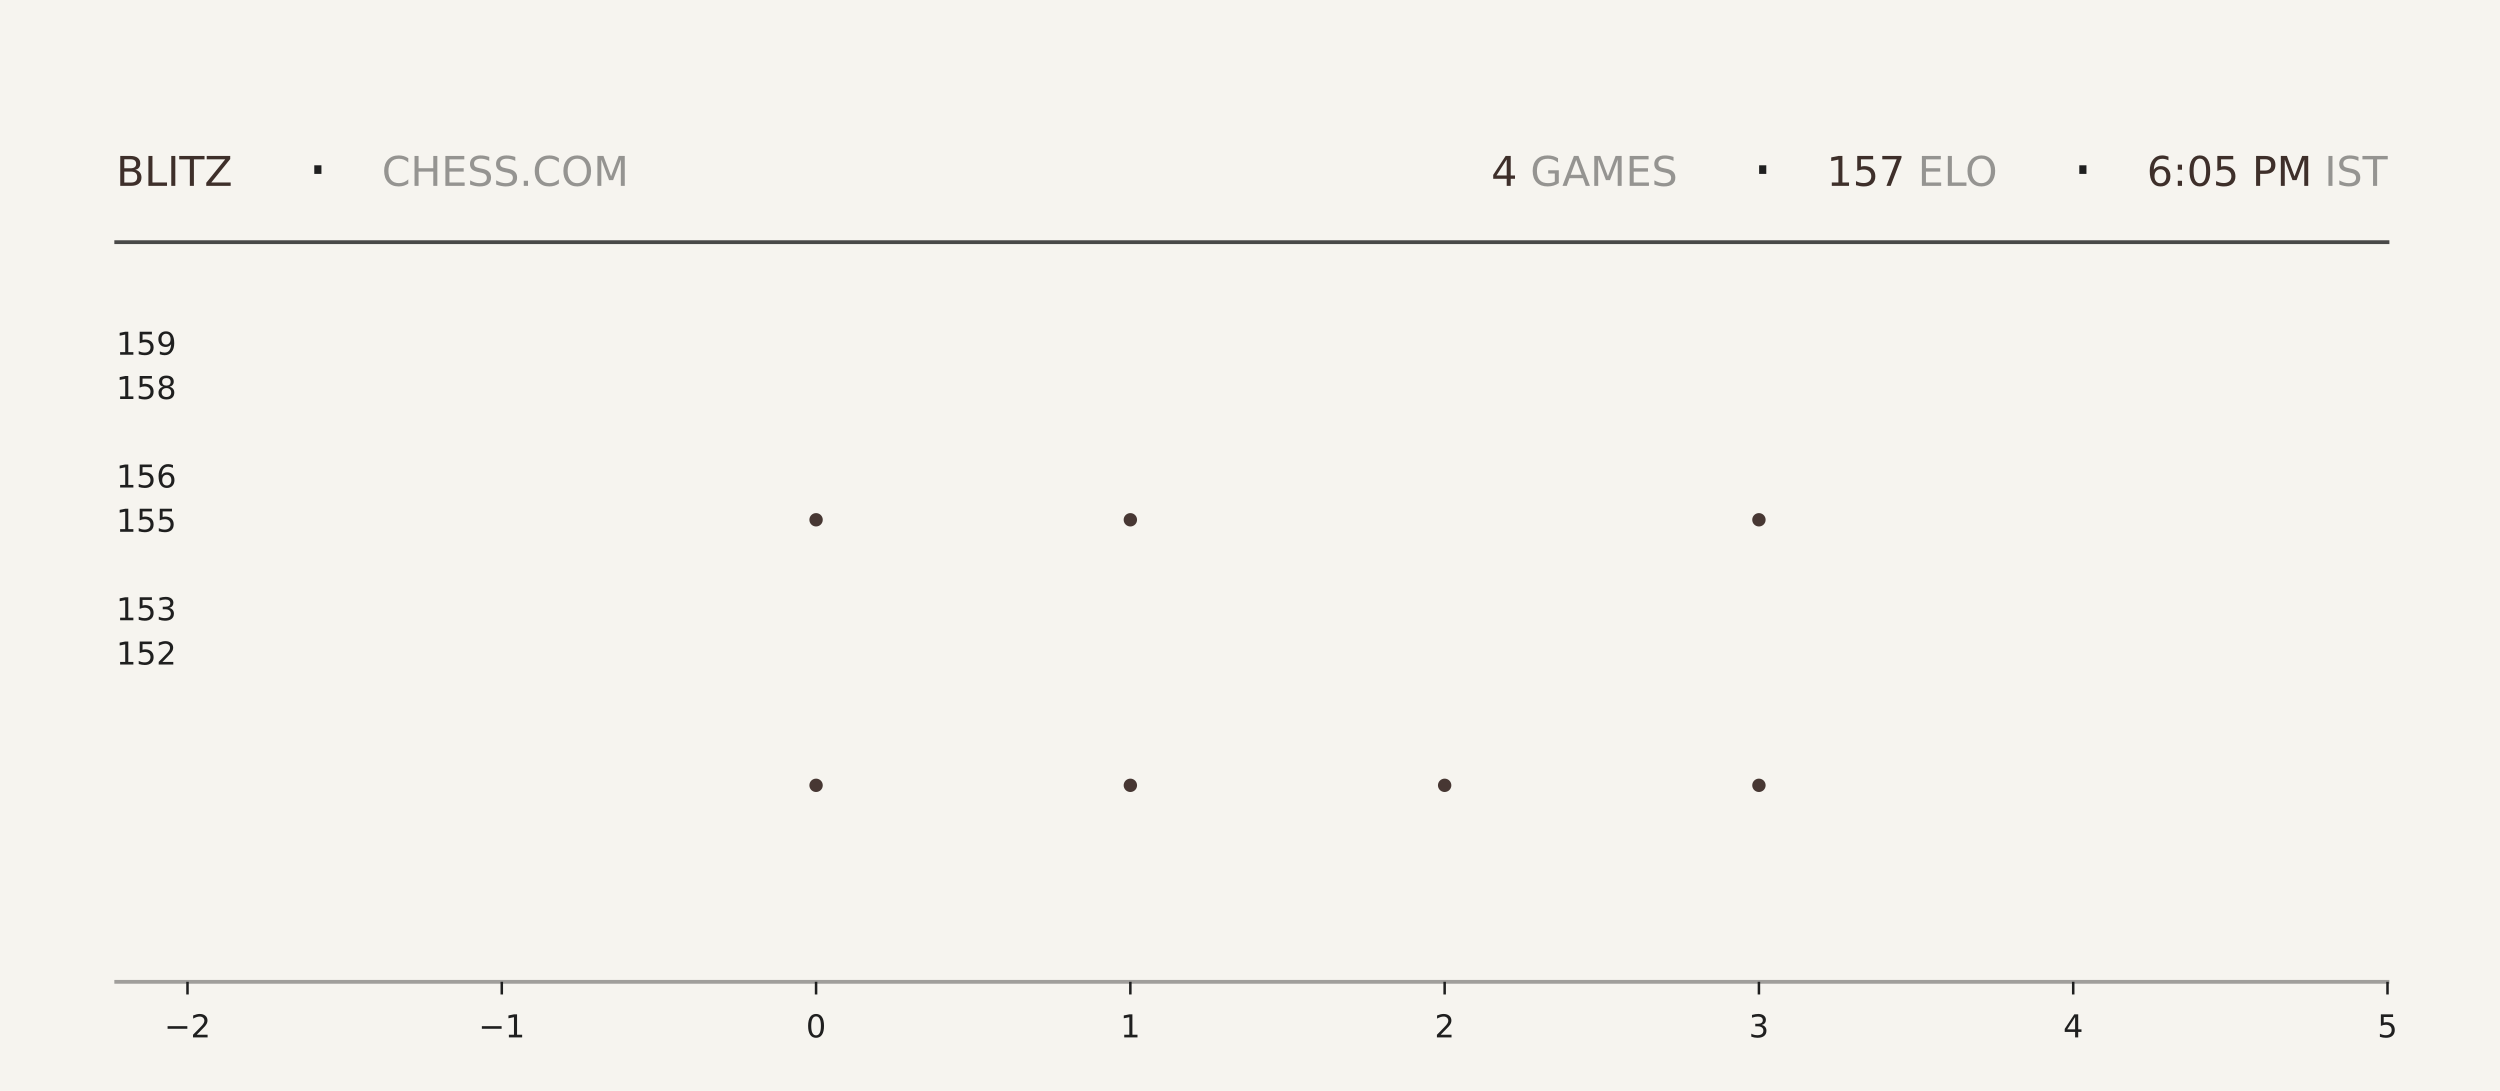
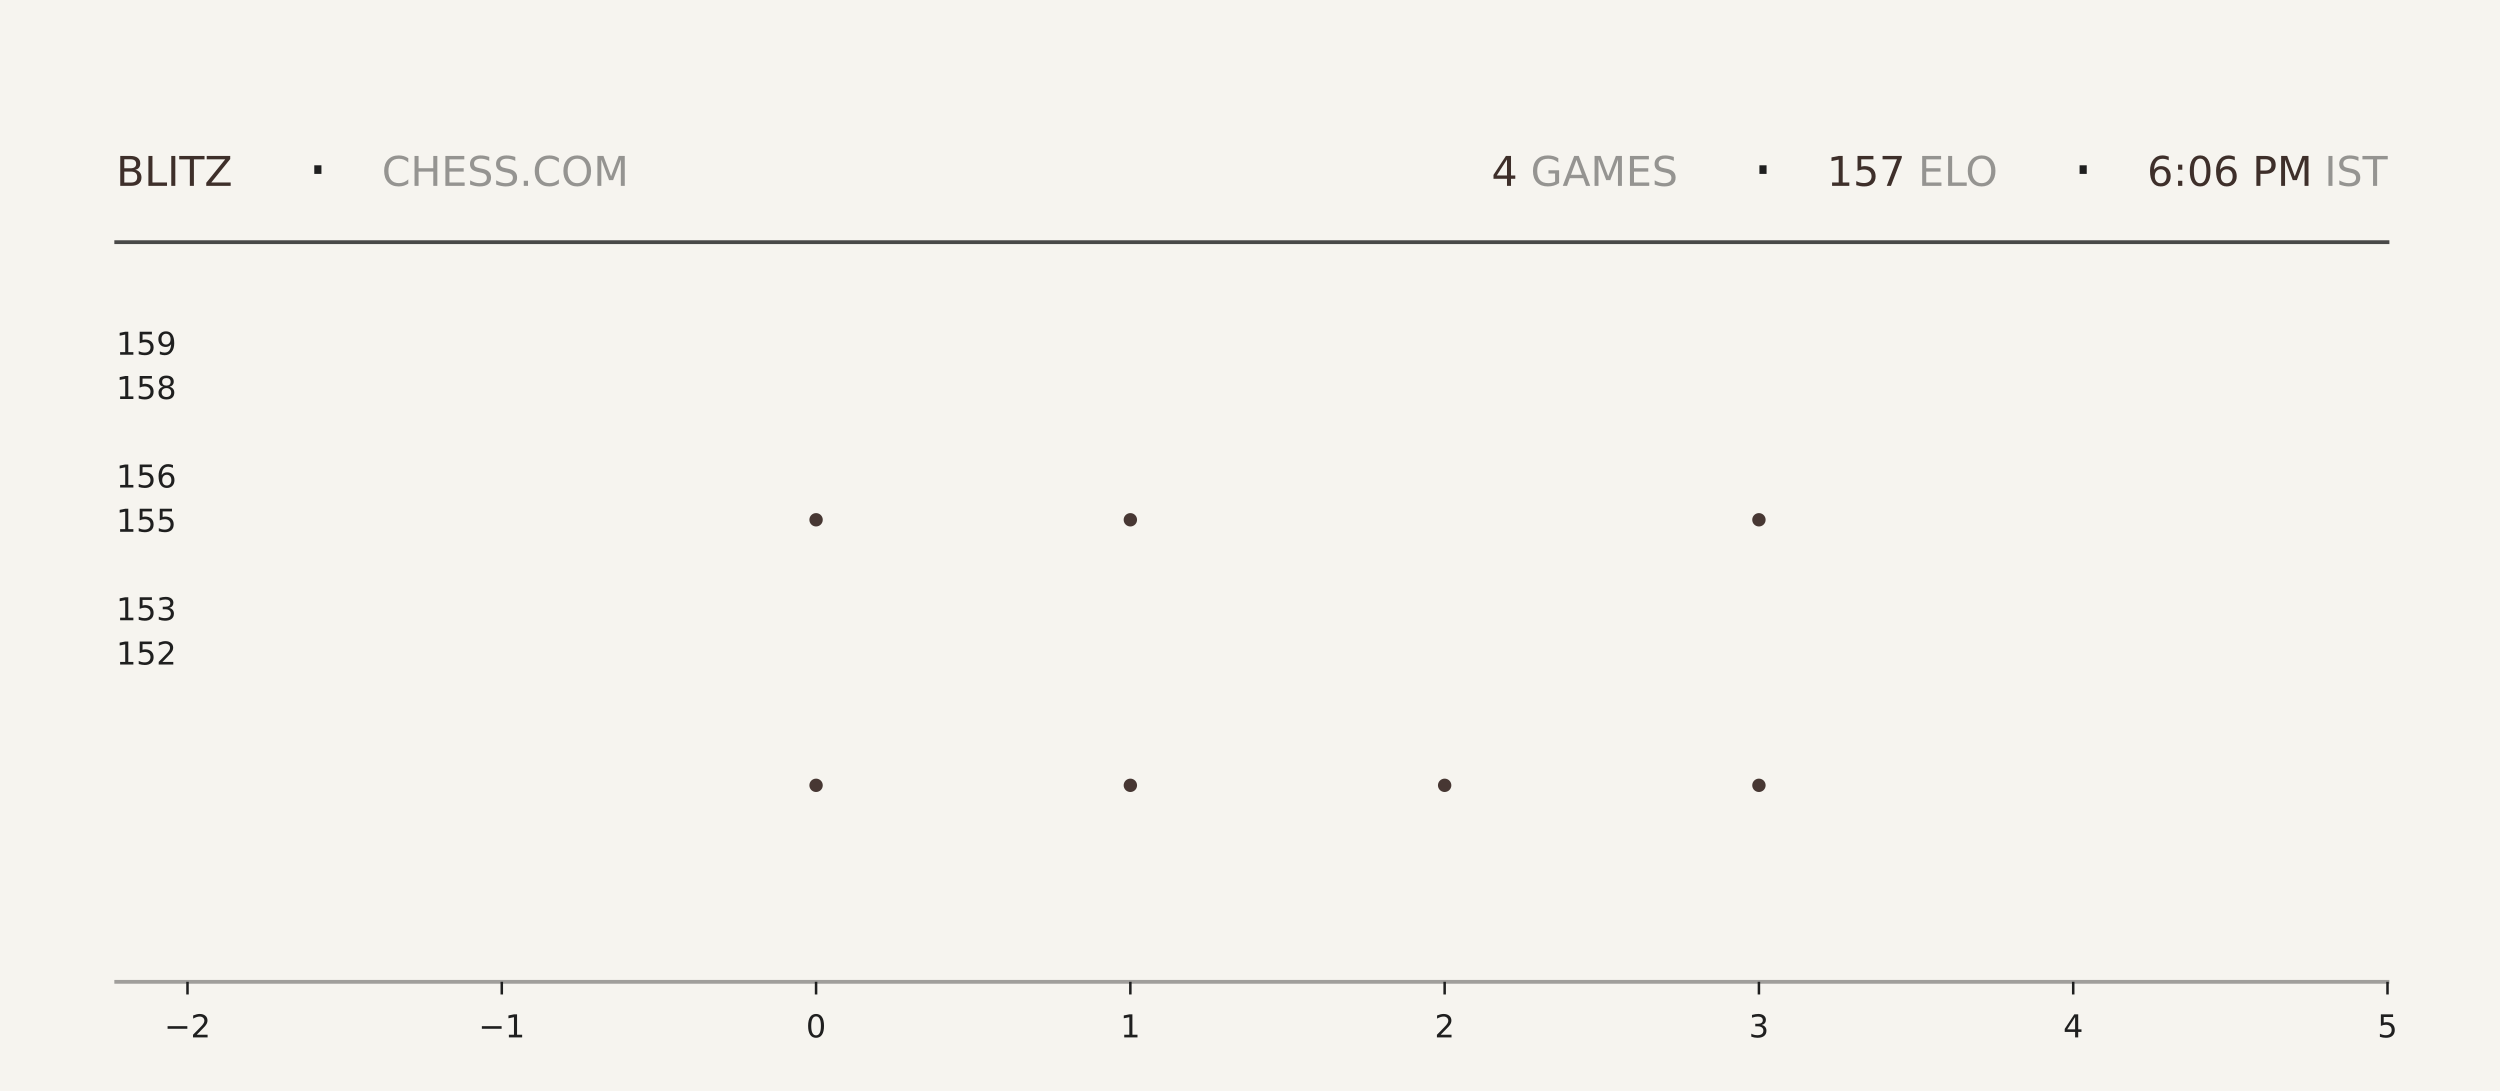
<svg xmlns="http://www.w3.org/2000/svg" xmlns:xlink="http://www.w3.org/1999/xlink" width="792pt" height="345.6pt" viewBox="0 0 792 345.6" version="1.1">
  <defs>
    <style type="text/css">*{stroke-linejoin: round; stroke-linecap: butt}</style>
  </defs>
  <g id="figure_1">
    <g id="patch_1">
      <path d="M 0 345.6  L 792 345.6  L 792 0  L 0 0  z " style="fill: #f6f4ef" />
    </g>
    <g id="axes_1">
      <g id="patch_2">
        <path d="M 59.4 311.04  L 756.36 311.04  L 756.36 103.68  L 59.4 103.68  z " style="fill: #f6f4ef" />
      </g>
      <g id="PathCollection_1">
        <defs>
-           <path id="mbca734b6c7" d="M 0 2.121  C 0.563 2.121 1.102 1.898 1.5 1.5  C 1.898 1.102 2.121 0.563 2.121 0  C 2.121 -0.563 1.898 -1.102 1.5 -1.5  C 1.102 -1.898 0.563 -2.121 0 -2.121  C -0.563 -2.121 -1.102 -1.898 -1.5 -1.5  C -1.898 -1.102 -2.121 -0.563 -2.121 0  C -2.121 0.563 -1.898 1.102 -1.5 1.5  C -1.102 1.898 -0.563 2.121 0 2.121  z " />
-         </defs>
-         <g clip-path="url(#p6331bd7e68)">
-           <use xlink:href="#mbca734b6c7" x="258.531" y="248.79" style="fill: #3e2f2a; fill-opacity: 0.95" />
-           <use xlink:href="#mbca734b6c7" x="258.531" y="164.668" style="fill: #3e2f2a; fill-opacity: 0.95" />
+           <path id="m303b387b17" d="M 0 2.121  C 0.563 2.121 1.102 1.898 1.5 1.5  C 1.898 1.102 2.121 0.563 2.121 0  C 2.121 -0.563 1.898 -1.102 1.5 -1.5  C 1.102 -1.898 0.563 -2.121 0 -2.121  C -0.563 -2.121 -1.102 -1.898 -1.5 -1.5  C -1.898 -1.102 -2.121 -0.563 -2.121 0  C -2.121 0.563 -1.898 1.102 -1.5 1.5  C -1.102 1.898 -0.563 2.121 0 2.121  z " />
+         </defs>
+         <g clip-path="url(#p2e0009e714)">
+           <use xlink:href="#m303b387b17" x="258.531" y="248.79" style="fill: #3e2f2a; fill-opacity: 0.95" />
+           <use xlink:href="#m303b387b17" x="258.531" y="164.668" style="fill: #3e2f2a; fill-opacity: 0.95" />
        </g>
      </g>
      <g id="PathCollection_2">
-         <g clip-path="url(#p6331bd7e68)">
-           <use xlink:href="#mbca734b6c7" x="358.097" y="248.79" style="fill: #3e2f2a; fill-opacity: 0.95" />
-           <use xlink:href="#mbca734b6c7" x="358.097" y="164.668" style="fill: #3e2f2a; fill-opacity: 0.95" />
-           <use xlink:href="#mbca734b6c7" x="358.097" y="80.547" style="fill: #3e2f2a; fill-opacity: 0.95" />
+         <g clip-path="url(#p2e0009e714)">
+           <use xlink:href="#m303b387b17" x="358.097" y="248.79" style="fill: #3e2f2a; fill-opacity: 0.95" />
+           <use xlink:href="#m303b387b17" x="358.097" y="164.668" style="fill: #3e2f2a; fill-opacity: 0.95" />
+           <use xlink:href="#m303b387b17" x="358.097" y="80.547" style="fill: #3e2f2a; fill-opacity: 0.95" />
        </g>
      </g>
      <g id="PathCollection_3">
-         <g clip-path="url(#p6331bd7e68)">
-           <use xlink:href="#mbca734b6c7" x="457.663" y="248.79" style="fill: #3e2f2a; fill-opacity: 0.95" />
+         <g clip-path="url(#p2e0009e714)">
+           <use xlink:href="#m303b387b17" x="457.663" y="248.79" style="fill: #3e2f2a; fill-opacity: 0.95" />
        </g>
      </g>
      <g id="PathCollection_4">
-         <g clip-path="url(#p6331bd7e68)">
-           <use xlink:href="#mbca734b6c7" x="557.229" y="248.79" style="fill: #3e2f2a; fill-opacity: 0.95" />
-           <use xlink:href="#mbca734b6c7" x="557.229" y="164.668" style="fill: #3e2f2a; fill-opacity: 0.95" />
-           <use xlink:href="#mbca734b6c7" x="557.229" y="80.547" style="fill: #3e2f2a; fill-opacity: 0.95" />
+         <g clip-path="url(#p2e0009e714)">
+           <use xlink:href="#m303b387b17" x="557.229" y="248.79" style="fill: #3e2f2a; fill-opacity: 0.95" />
+           <use xlink:href="#m303b387b17" x="557.229" y="164.668" style="fill: #3e2f2a; fill-opacity: 0.95" />
+           <use xlink:href="#m303b387b17" x="557.229" y="80.547" style="fill: #3e2f2a; fill-opacity: 0.95" />
        </g>
      </g>
      <g id="matplotlib.axis_1">
        <g id="xtick_1">
          <g id="line2d_1">
            <defs>
-               <path id="mec3d3dfe14" d="M 0 0  L 0 4  " style="stroke: #1f1f1f; stroke-width: 0.8" />
+               <path id="m3a6c11f7d4" d="M 0 0  L 0 4  " style="stroke: #1f1f1f; stroke-width: 0.8" />
            </defs>
            <g>
-               <use xlink:href="#mec3d3dfe14" x="59.4" y="311.04" style="fill: #1f1f1f; stroke: #1f1f1f; stroke-width: 0.8" />
+               <use xlink:href="#m3a6c11f7d4" x="59.4" y="311.04" style="fill: #1f1f1f; stroke: #1f1f1f; stroke-width: 0.8" />
            </g>
          </g>
          <g id="text_1">
            <g style="fill: #1f1f1f" transform="translate(52.02891 328.6384) scale(0.1 -0.1)">
              <defs>
                <path id="DejaVuSans-2212" d="M 678 2272  L 4684 2272  L 4684 1741  L 678 1741  L 678 2272  z " transform="scale(0.015625)" />
                <path id="DejaVuSans-32" d="M 1228 531  L 3431 531  L 3431 0  L 469 0  L 469 531  Q 828 903 1448 1529  Q 2069 2156 2228 2338  Q 2531 2678 2651 2914  Q 2772 3150 2772 3378  Q 2772 3750 2511 3984  Q 2250 4219 1831 4219  Q 1534 4219 1204 4116  Q 875 4013 500 3803  L 500 4441  Q 881 4594 1212 4672  Q 1544 4750 1819 4750  Q 2544 4750 2975 4387  Q 3406 4025 3406 3419  Q 3406 3131 3298 2873  Q 3191 2616 2906 2266  Q 2828 2175 2409 1742  Q 1991 1309 1228 531  z " transform="scale(0.015625)" />
              </defs>
              <use xlink:href="#DejaVuSans-2212" />
              <use xlink:href="#DejaVuSans-32" transform="translate(83.78906 0)" />
            </g>
          </g>
        </g>
        <g id="xtick_2">
          <g id="line2d_2">
            <g>
-               <use xlink:href="#mec3d3dfe14" x="158.966" y="311.04" style="fill: #1f1f1f; stroke: #1f1f1f; stroke-width: 0.8" />
+               <use xlink:href="#m3a6c11f7d4" x="158.966" y="311.04" style="fill: #1f1f1f; stroke: #1f1f1f; stroke-width: 0.8" />
            </g>
          </g>
          <g id="text_2">
            <g style="fill: #1f1f1f" transform="translate(151.5946 328.6384) scale(0.1 -0.1)">
              <defs>
                <path id="DejaVuSans-31" d="M 794 531  L 1825 531  L 1825 4091  L 703 3866  L 703 4441  L 1819 4666  L 2450 4666  L 2450 531  L 3481 531  L 3481 0  L 794 0  L 794 531  z " transform="scale(0.015625)" />
              </defs>
              <use xlink:href="#DejaVuSans-2212" />
              <use xlink:href="#DejaVuSans-31" transform="translate(83.78906 0)" />
            </g>
          </g>
        </g>
        <g id="xtick_3">
          <g id="line2d_3">
            <g>
-               <use xlink:href="#mec3d3dfe14" x="258.531" y="311.04" style="fill: #1f1f1f; stroke: #1f1f1f; stroke-width: 0.8" />
+               <use xlink:href="#m3a6c11f7d4" x="258.531" y="311.04" style="fill: #1f1f1f; stroke: #1f1f1f; stroke-width: 0.8" />
            </g>
          </g>
          <g id="text_3">
            <g style="fill: #1f1f1f" transform="translate(255.3502 328.6384) scale(0.1 -0.1)">
              <defs>
                <path id="DejaVuSans-30" d="M 2034 4250  Q 1547 4250 1301 3770  Q 1056 3291 1056 2328  Q 1056 1369 1301 889  Q 1547 409 2034 409  Q 2525 409 2770 889  Q 3016 1369 3016 2328  Q 3016 3291 2770 3770  Q 2525 4250 2034 4250  z M 2034 4750  Q 2819 4750 3233 4129  Q 3647 3509 3647 2328  Q 3647 1150 3233 529  Q 2819 -91 2034 -91  Q 1250 -91 836 529  Q 422 1150 422 2328  Q 422 3509 836 4129  Q 1250 4750 2034 4750  z " transform="scale(0.015625)" />
              </defs>
              <use xlink:href="#DejaVuSans-30" />
            </g>
          </g>
        </g>
        <g id="xtick_4">
          <g id="line2d_4">
            <g>
-               <use xlink:href="#mec3d3dfe14" x="358.097" y="311.04" style="fill: #1f1f1f; stroke: #1f1f1f; stroke-width: 0.8" />
+               <use xlink:href="#m3a6c11f7d4" x="358.097" y="311.04" style="fill: #1f1f1f; stroke: #1f1f1f; stroke-width: 0.8" />
            </g>
          </g>
          <g id="text_4">
            <g style="fill: #1f1f1f" transform="translate(354.9159 328.6384) scale(0.1 -0.1)">
              <use xlink:href="#DejaVuSans-31" />
            </g>
          </g>
        </g>
        <g id="xtick_5">
          <g id="line2d_5">
            <g>
-               <use xlink:href="#mec3d3dfe14" x="457.663" y="311.04" style="fill: #1f1f1f; stroke: #1f1f1f; stroke-width: 0.8" />
+               <use xlink:href="#m3a6c11f7d4" x="457.663" y="311.04" style="fill: #1f1f1f; stroke: #1f1f1f; stroke-width: 0.8" />
            </g>
          </g>
          <g id="text_5">
            <g style="fill: #1f1f1f" transform="translate(454.4816 328.6384) scale(0.1 -0.1)">
              <use xlink:href="#DejaVuSans-32" />
            </g>
          </g>
        </g>
        <g id="xtick_6">
          <g id="line2d_6">
            <g>
-               <use xlink:href="#mec3d3dfe14" x="557.229" y="311.04" style="fill: #1f1f1f; stroke: #1f1f1f; stroke-width: 0.8" />
+               <use xlink:href="#m3a6c11f7d4" x="557.229" y="311.04" style="fill: #1f1f1f; stroke: #1f1f1f; stroke-width: 0.8" />
            </g>
          </g>
          <g id="text_6">
            <g style="fill: #1f1f1f" transform="translate(554.0473 328.6384) scale(0.1 -0.1)">
              <defs>
                <path id="DejaVuSans-33" d="M 2597 2516  Q 3050 2419 3304 2112  Q 3559 1806 3559 1356  Q 3559 666 3084 287  Q 2609 -91 1734 -91  Q 1441 -91 1130 -33  Q 819 25 488 141  L 488 750  Q 750 597 1062 519  Q 1375 441 1716 441  Q 2309 441 2620 675  Q 2931 909 2931 1356  Q 2931 1769 2642 2001  Q 2353 2234 1838 2234  L 1294 2234  L 1294 2753  L 1863 2753  Q 2328 2753 2575 2939  Q 2822 3125 2822 3475  Q 2822 3834 2567 4026  Q 2313 4219 1838 4219  Q 1578 4219 1281 4162  Q 984 4106 628 3988  L 628 4550  Q 988 4650 1302 4700  Q 1616 4750 1894 4750  Q 2613 4750 3031 4423  Q 3450 4097 3450 3541  Q 3450 3153 3228 2886  Q 3006 2619 2597 2516  z " transform="scale(0.015625)" />
              </defs>
              <use xlink:href="#DejaVuSans-33" />
            </g>
          </g>
        </g>
        <g id="xtick_7">
          <g id="line2d_7">
            <g>
-               <use xlink:href="#mec3d3dfe14" x="656.794" y="311.04" style="fill: #1f1f1f; stroke: #1f1f1f; stroke-width: 0.8" />
+               <use xlink:href="#m3a6c11f7d4" x="656.794" y="311.04" style="fill: #1f1f1f; stroke: #1f1f1f; stroke-width: 0.8" />
            </g>
          </g>
          <g id="text_7">
            <g style="fill: #1f1f1f" transform="translate(653.613 328.6384) scale(0.1 -0.1)">
              <defs>
                <path id="DejaVuSans-34" d="M 2419 4116  L 825 1625  L 2419 1625  L 2419 4116  z M 2253 4666  L 3047 4666  L 3047 1625  L 3713 1625  L 3713 1100  L 3047 1100  L 3047 0  L 2419 0  L 2419 1100  L 313 1100  L 313 1709  L 2253 4666  z " transform="scale(0.015625)" />
              </defs>
              <use xlink:href="#DejaVuSans-34" />
            </g>
          </g>
        </g>
        <g id="xtick_8">
          <g id="line2d_8">
            <g>
-               <use xlink:href="#mec3d3dfe14" x="756.36" y="311.04" style="fill: #1f1f1f; stroke: #1f1f1f; stroke-width: 0.8" />
+               <use xlink:href="#m3a6c11f7d4" x="756.36" y="311.04" style="fill: #1f1f1f; stroke: #1f1f1f; stroke-width: 0.8" />
            </g>
          </g>
          <g id="text_8">
            <g style="fill: #1f1f1f" transform="translate(753.1788 328.6384) scale(0.1 -0.1)">
              <defs>
                <path id="DejaVuSans-35" d="M 691 4666  L 3169 4666  L 3169 4134  L 1269 4134  L 1269 2991  Q 1406 3038 1543 3061  Q 1681 3084 1819 3084  Q 2600 3084 3056 2656  Q 3513 2228 3513 1497  Q 3513 744 3044 326  Q 2575 -91 1722 -91  Q 1428 -91 1123 -41  Q 819 9 494 109  L 494 744  Q 775 591 1075 516  Q 1375 441 1709 441  Q 2250 441 2565 725  Q 2881 1009 2881 1497  Q 2881 1984 2565 2268  Q 2250 2553 1709 2553  Q 1456 2553 1204 2497  Q 953 2441 691 2322  L 691 4666  z " transform="scale(0.015625)" />
              </defs>
              <use xlink:href="#DejaVuSans-35" />
            </g>
          </g>
        </g>
      </g>
      <g id="matplotlib.axis_2">
        <g id="ytick_1">
          <g id="line2d_9" />
          <g id="text_9">
            <g style="fill: #1f1f1f" transform="translate(36.8125 210.5283) scale(0.1 -0.1)">
              <use xlink:href="#DejaVuSans-31" />
              <use xlink:href="#DejaVuSans-35" transform="translate(63.62305 0)" />
              <use xlink:href="#DejaVuSans-32" transform="translate(127.2461 0)" />
            </g>
          </g>
        </g>
        <g id="ytick_2">
          <g id="line2d_10" />
          <g id="text_10">
            <g style="fill: #1f1f1f" transform="translate(36.8125 196.508) scale(0.1 -0.1)">
              <use xlink:href="#DejaVuSans-31" />
              <use xlink:href="#DejaVuSans-35" transform="translate(63.62305 0)" />
              <use xlink:href="#DejaVuSans-33" transform="translate(127.2461 0)" />
            </g>
          </g>
        </g>
        <g id="ytick_3">
          <g id="line2d_11" />
          <g id="text_11">
            <g style="fill: #1f1f1f" transform="translate(36.8125 168.4675) scale(0.1 -0.1)">
              <use xlink:href="#DejaVuSans-31" />
              <use xlink:href="#DejaVuSans-35" transform="translate(63.62305 0)" />
              <use xlink:href="#DejaVuSans-35" transform="translate(127.2461 0)" />
            </g>
          </g>
        </g>
        <g id="ytick_4">
          <g id="line2d_12" />
          <g id="text_12">
            <g style="fill: #1f1f1f" transform="translate(36.8125 154.4472) scale(0.1 -0.1)">
              <defs>
                <path id="DejaVuSans-36" d="M 2113 2584  Q 1688 2584 1439 2293  Q 1191 2003 1191 1497  Q 1191 994 1439 701  Q 1688 409 2113 409  Q 2538 409 2786 701  Q 3034 994 3034 1497  Q 3034 2003 2786 2293  Q 2538 2584 2113 2584  z M 3366 4563  L 3366 3988  Q 3128 4100 2886 4159  Q 2644 4219 2406 4219  Q 1781 4219 1451 3797  Q 1122 3375 1075 2522  Q 1259 2794 1537 2939  Q 1816 3084 2150 3084  Q 2853 3084 3261 2657  Q 3669 2231 3669 1497  Q 3669 778 3244 343  Q 2819 -91 2113 -91  Q 1303 -91 875 529  Q 447 1150 447 2328  Q 447 3434 972 4092  Q 1497 4750 2381 4750  Q 2619 4750 2861 4703  Q 3103 4656 3366 4563  z " transform="scale(0.015625)" />
              </defs>
              <use xlink:href="#DejaVuSans-31" />
              <use xlink:href="#DejaVuSans-35" transform="translate(63.62305 0)" />
              <use xlink:href="#DejaVuSans-36" transform="translate(127.2461 0)" />
            </g>
          </g>
        </g>
        <g id="ytick_5">
          <g id="line2d_13" />
          <g id="text_13">
            <g style="fill: #1f1f1f" transform="translate(36.8125 126.4066) scale(0.1 -0.1)">
              <defs>
                <path id="DejaVuSans-38" d="M 2034 2216  Q 1584 2216 1326 1975  Q 1069 1734 1069 1313  Q 1069 891 1326 650  Q 1584 409 2034 409  Q 2484 409 2743 651  Q 3003 894 3003 1313  Q 3003 1734 2745 1975  Q 2488 2216 2034 2216  z M 1403 2484  Q 997 2584 770 2862  Q 544 3141 544 3541  Q 544 4100 942 4425  Q 1341 4750 2034 4750  Q 2731 4750 3128 4425  Q 3525 4100 3525 3541  Q 3525 3141 3298 2862  Q 3072 2584 2669 2484  Q 3125 2378 3379 2068  Q 3634 1759 3634 1313  Q 3634 634 3220 271  Q 2806 -91 2034 -91  Q 1263 -91 848 271  Q 434 634 434 1313  Q 434 1759 690 2068  Q 947 2378 1403 2484  z M 1172 3481  Q 1172 3119 1398 2916  Q 1625 2713 2034 2713  Q 2441 2713 2670 2916  Q 2900 3119 2900 3481  Q 2900 3844 2670 4047  Q 2441 4250 2034 4250  Q 1625 4250 1398 4047  Q 1172 3844 1172 3481  z " transform="scale(0.015625)" />
              </defs>
              <use xlink:href="#DejaVuSans-31" />
              <use xlink:href="#DejaVuSans-35" transform="translate(63.62305 0)" />
              <use xlink:href="#DejaVuSans-38" transform="translate(127.2461 0)" />
            </g>
          </g>
        </g>
        <g id="ytick_6">
          <g id="line2d_14" />
          <g id="text_14">
            <g style="fill: #1f1f1f" transform="translate(36.8125 112.3863) scale(0.1 -0.1)">
              <defs>
                <path id="DejaVuSans-39" d="M 703 97  L 703 672  Q 941 559 1184 500  Q 1428 441 1663 441  Q 2288 441 2617 861  Q 2947 1281 2994 2138  Q 2813 1869 2534 1725  Q 2256 1581 1919 1581  Q 1219 1581 811 2004  Q 403 2428 403 3163  Q 403 3881 828 4315  Q 1253 4750 1959 4750  Q 2769 4750 3195 4129  Q 3622 3509 3622 2328  Q 3622 1225 3098 567  Q 2575 -91 1691 -91  Q 1453 -91 1209 -44  Q 966 3 703 97  z M 1959 2075  Q 2384 2075 2632 2365  Q 2881 2656 2881 3163  Q 2881 3666 2632 3958  Q 2384 4250 1959 4250  Q 1534 4250 1286 3958  Q 1038 3666 1038 3163  Q 1038 2656 1286 2365  Q 1534 2075 1959 2075  z " transform="scale(0.015625)" />
              </defs>
              <use xlink:href="#DejaVuSans-31" />
              <use xlink:href="#DejaVuSans-35" transform="translate(63.62305 0)" />
              <use xlink:href="#DejaVuSans-39" transform="translate(127.2461 0)" />
            </g>
          </g>
        </g>
      </g>
    </g>
    <g id="line2d_15">
      <path d="M 36.82 76.723  L 756.36 76.723  " style="fill: none; stroke: #1f1f1f; stroke-opacity: 0.8; stroke-width: 1.2; stroke-linecap: square" />
    </g>
    <g id="line2d_16">
      <path d="M 36.82 311.04  L 756.36 311.04  " style="fill: none; stroke: #1f1f1f; stroke-opacity: 0.4; stroke-width: 1.2; stroke-linecap: square" />
    </g>
    <g id="text_15">
      <g style="fill: #3e2f2a" transform="translate(36.82 58.88319) scale(0.13 -0.13)">
        <defs>
          <path id="DejaVuSans-42" d="M 1259 2228  L 1259 519  L 2272 519  Q 2781 519 3026 730  Q 3272 941 3272 1375  Q 3272 1813 3026 2020  Q 2781 2228 2272 2228  L 1259 2228  z M 1259 4147  L 1259 2741  L 2194 2741  Q 2656 2741 2882 2914  Q 3109 3088 3109 3444  Q 3109 3797 2882 3972  Q 2656 4147 2194 4147  L 1259 4147  z M 628 4666  L 2241 4666  Q 2963 4666 3353 4366  Q 3744 4066 3744 3513  Q 3744 3084 3544 2831  Q 3344 2578 2956 2516  Q 3422 2416 3680 2098  Q 3938 1781 3938 1306  Q 3938 681 3513 340  Q 3088 0 2303 0  L 628 0  L 628 4666  z " transform="scale(0.015625)" />
          <path id="DejaVuSans-4c" d="M 628 4666  L 1259 4666  L 1259 531  L 3531 531  L 3531 0  L 628 0  L 628 4666  z " transform="scale(0.015625)" />
          <path id="DejaVuSans-49" d="M 628 4666  L 1259 4666  L 1259 0  L 628 0  L 628 4666  z " transform="scale(0.015625)" />
          <path id="DejaVuSans-54" d="M -19 4666  L 3928 4666  L 3928 4134  L 2272 4134  L 2272 0  L 1638 0  L 1638 4134  L -19 4134  L -19 4666  z " transform="scale(0.015625)" />
          <path id="DejaVuSans-5a" d="M 359 4666  L 4025 4666  L 4025 4184  L 1075 531  L 4097 531  L 4097 0  L 288 0  L 288 481  L 3238 4134  L 359 4134  L 359 4666  z " transform="scale(0.015625)" />
        </defs>
        <use xlink:href="#DejaVuSans-42" />
        <use xlink:href="#DejaVuSans-4c" transform="translate(68.60352 0)" />
        <use xlink:href="#DejaVuSans-49" transform="translate(124.3164 0)" />
        <use xlink:href="#DejaVuSans-54" transform="translate(153.8086 0)" />
        <use xlink:href="#DejaVuSans-5a" transform="translate(214.8926 0)" />
      </g>
    </g>
    <g id="text_16">
      <g style="fill: #1f1f1f" transform="translate(97.21 61.36662) scale(0.22 -0.22)">
        <defs>
          <path id="DejaVuSans-b7" d="M 684 2619  L 1344 2619  L 1344 1825  L 684 1825  L 684 2619  z " transform="scale(0.015625)" />
        </defs>
        <use xlink:href="#DejaVuSans-b7" />
      </g>
    </g>
    <g id="text_17">
      <g style="fill: #1f1f1f; opacity: 0.45" transform="translate(120.97 58.88319) scale(0.13 -0.13)">
        <defs>
          <path id="DejaVuSans-43" d="M 4122 4306  L 4122 3641  Q 3803 3938 3442 4084  Q 3081 4231 2675 4231  Q 1875 4231 1450 3742  Q 1025 3253 1025 2328  Q 1025 1406 1450 917  Q 1875 428 2675 428  Q 3081 428 3442 575  Q 3803 722 4122 1019  L 4122 359  Q 3791 134 3420 21  Q 3050 -91 2638 -91  Q 1578 -91 968 557  Q 359 1206 359 2328  Q 359 3453 968 4101  Q 1578 4750 2638 4750  Q 3056 4750 3426 4639  Q 3797 4528 4122 4306  z " transform="scale(0.015625)" />
          <path id="DejaVuSans-48" d="M 628 4666  L 1259 4666  L 1259 2753  L 3553 2753  L 3553 4666  L 4184 4666  L 4184 0  L 3553 0  L 3553 2222  L 1259 2222  L 1259 0  L 628 0  L 628 4666  z " transform="scale(0.015625)" />
          <path id="DejaVuSans-45" d="M 628 4666  L 3578 4666  L 3578 4134  L 1259 4134  L 1259 2753  L 3481 2753  L 3481 2222  L 1259 2222  L 1259 531  L 3634 531  L 3634 0  L 628 0  L 628 4666  z " transform="scale(0.015625)" />
          <path id="DejaVuSans-53" d="M 3425 4513  L 3425 3897  Q 3066 4069 2747 4153  Q 2428 4238 2131 4238  Q 1616 4238 1336 4038  Q 1056 3838 1056 3469  Q 1056 3159 1242 3001  Q 1428 2844 1947 2747  L 2328 2669  Q 3034 2534 3370 2195  Q 3706 1856 3706 1288  Q 3706 609 3251 259  Q 2797 -91 1919 -91  Q 1588 -91 1214 -16  Q 841 59 441 206  L 441 856  Q 825 641 1194 531  Q 1563 422 1919 422  Q 2459 422 2753 634  Q 3047 847 3047 1241  Q 3047 1584 2836 1778  Q 2625 1972 2144 2069  L 1759 2144  Q 1053 2284 737 2584  Q 422 2884 422 3419  Q 422 4038 858 4394  Q 1294 4750 2059 4750  Q 2388 4750 2728 4690  Q 3069 4631 3425 4513  z " transform="scale(0.015625)" />
          <path id="DejaVuSans-2e" d="M 684 794  L 1344 794  L 1344 0  L 684 0  L 684 794  z " transform="scale(0.015625)" />
          <path id="DejaVuSans-4f" d="M 2522 4238  Q 1834 4238 1429 3725  Q 1025 3213 1025 2328  Q 1025 1447 1429 934  Q 1834 422 2522 422  Q 3209 422 3611 934  Q 4013 1447 4013 2328  Q 4013 3213 3611 3725  Q 3209 4238 2522 4238  z M 2522 4750  Q 3503 4750 4090 4092  Q 4678 3434 4678 2328  Q 4678 1225 4090 567  Q 3503 -91 2522 -91  Q 1538 -91 948 565  Q 359 1222 359 2328  Q 359 3434 948 4092  Q 1538 4750 2522 4750  z " transform="scale(0.015625)" />
          <path id="DejaVuSans-4d" d="M 628 4666  L 1569 4666  L 2759 1491  L 3956 4666  L 4897 4666  L 4897 0  L 4281 0  L 4281 4097  L 3078 897  L 2444 897  L 1241 4097  L 1241 0  L 628 0  L 628 4666  z " transform="scale(0.015625)" />
        </defs>
        <use xlink:href="#DejaVuSans-43" />
        <use xlink:href="#DejaVuSans-48" transform="translate(69.82422 0)" />
        <use xlink:href="#DejaVuSans-45" transform="translate(145.0195 0)" />
        <use xlink:href="#DejaVuSans-53" transform="translate(208.2031 0)" />
        <use xlink:href="#DejaVuSans-53" transform="translate(271.6797 0)" />
        <use xlink:href="#DejaVuSans-2e" transform="translate(335.1562 0)" />
        <use xlink:href="#DejaVuSans-43" transform="translate(366.9434 0)" />
        <use xlink:href="#DejaVuSans-4f" transform="translate(436.7676 0)" />
        <use xlink:href="#DejaVuSans-4d" transform="translate(515.4785 0)" />
      </g>
    </g>
    <g id="text_18">
-       <g style="fill: #3e2f2a" transform="translate(472.41 58.88319) scale(0.13 -0.13)">
+       <g style="fill: #3e2f2a" transform="translate(472.5 58.88319) scale(0.13 -0.13)">
        <use xlink:href="#DejaVuSans-34" />
      </g>
    </g>
    <g id="text_19">
-       <g style="fill: #1f1f1f; opacity: 0.45" transform="translate(480.69 58.88319) scale(0.13 -0.13)">
+       <g style="fill: #1f1f1f; opacity: 0.45" transform="translate(480.78 58.88319) scale(0.13 -0.13)">
        <defs>
          <path id="DejaVuSans-20" transform="scale(0.015625)" />
          <path id="DejaVuSans-47" d="M 3809 666  L 3809 1919  L 2778 1919  L 2778 2438  L 4434 2438  L 4434 434  Q 4069 175 3628 42  Q 3188 -91 2688 -91  Q 1594 -91 976 548  Q 359 1188 359 2328  Q 359 3472 976 4111  Q 1594 4750 2688 4750  Q 3144 4750 3555 4637  Q 3966 4525 4313 4306  L 4313 3634  Q 3963 3931 3569 4081  Q 3175 4231 2741 4231  Q 1884 4231 1454 3753  Q 1025 3275 1025 2328  Q 1025 1384 1454 906  Q 1884 428 2741 428  Q 3075 428 3337 486  Q 3600 544 3809 666  z " transform="scale(0.015625)" />
          <path id="DejaVuSans-41" d="M 2188 4044  L 1331 1722  L 3047 1722  L 2188 4044  z M 1831 4666  L 2547 4666  L 4325 0  L 3669 0  L 3244 1197  L 1141 1197  L 716 0  L 50 0  L 1831 4666  z " transform="scale(0.015625)" />
        </defs>
        <use xlink:href="#DejaVuSans-20" />
        <use xlink:href="#DejaVuSans-47" transform="translate(31.78711 0)" />
        <use xlink:href="#DejaVuSans-41" transform="translate(109.2773 0)" />
        <use xlink:href="#DejaVuSans-4d" transform="translate(177.6855 0)" />
        <use xlink:href="#DejaVuSans-45" transform="translate(263.9648 0)" />
        <use xlink:href="#DejaVuSans-53" transform="translate(327.1484 0)" />
      </g>
    </g>
    <g id="text_20">
-       <g style="fill: #1f1f1f" transform="translate(554.94 61.36662) scale(0.22 -0.22)">
+       <g style="fill: #1f1f1f" transform="translate(555.03 61.36662) scale(0.22 -0.22)">
        <use xlink:href="#DejaVuSans-b7" />
      </g>
    </g>
    <g id="text_21">
-       <g style="fill: #3e2f2a" transform="translate(578.7 58.88319) scale(0.13 -0.13)">
+       <g style="fill: #3e2f2a" transform="translate(578.79 58.88319) scale(0.13 -0.13)">
        <defs>
          <path id="DejaVuSans-37" d="M 525 4666  L 3525 4666  L 3525 4397  L 1831 0  L 1172 0  L 2766 4134  L 525 4134  L 525 4666  z " transform="scale(0.015625)" />
        </defs>
        <use xlink:href="#DejaVuSans-31" />
        <use xlink:href="#DejaVuSans-35" transform="translate(63.62305 0)" />
        <use xlink:href="#DejaVuSans-37" transform="translate(127.2461 0)" />
      </g>
    </g>
    <g id="text_22">
-       <g style="fill: #1f1f1f; opacity: 0.45" transform="translate(603.45 58.88319) scale(0.13 -0.13)">
+       <g style="fill: #1f1f1f; opacity: 0.45" transform="translate(603.54 58.88319) scale(0.13 -0.13)">
        <use xlink:href="#DejaVuSans-20" />
        <use xlink:href="#DejaVuSans-45" transform="translate(31.78711 0)" />
        <use xlink:href="#DejaVuSans-4c" transform="translate(94.9707 0)" />
        <use xlink:href="#DejaVuSans-4f" transform="translate(147.0586 0)" />
      </g>
    </g>
    <g id="text_23">
-       <g style="fill: #1f1f1f" transform="translate(656.37 61.36662) scale(0.22 -0.22)">
+       <g style="fill: #1f1f1f" transform="translate(656.46 61.36662) scale(0.22 -0.22)">
        <use xlink:href="#DejaVuSans-b7" />
      </g>
    </g>
    <g id="text_24">
-       <g style="fill: #3e2f2a" transform="translate(680.13 58.88319) scale(0.13 -0.13)">
+       <g style="fill: #3e2f2a" transform="translate(680.22 58.88319) scale(0.13 -0.13)">
        <defs>
          <path id="DejaVuSans-3a" d="M 750 794  L 1409 794  L 1409 0  L 750 0  L 750 794  z M 750 3309  L 1409 3309  L 1409 2516  L 750 2516  L 750 3309  z " transform="scale(0.015625)" />
          <path id="DejaVuSans-50" d="M 1259 4147  L 1259 2394  L 2053 2394  Q 2494 2394 2734 2622  Q 2975 2850 2975 3272  Q 2975 3691 2734 3919  Q 2494 4147 2053 4147  L 1259 4147  z M 628 4666  L 2053 4666  Q 2838 4666 3239 4311  Q 3641 3956 3641 3272  Q 3641 2581 3239 2228  Q 2838 1875 2053 1875  L 1259 1875  L 1259 0  L 628 0  L 628 4666  z " transform="scale(0.015625)" />
        </defs>
        <use xlink:href="#DejaVuSans-36" />
        <use xlink:href="#DejaVuSans-3a" transform="translate(63.62305 0)" />
        <use xlink:href="#DejaVuSans-30" transform="translate(97.31445 0)" />
-         <use xlink:href="#DejaVuSans-35" transform="translate(160.9375 0)" />
+         <use xlink:href="#DejaVuSans-36" transform="translate(160.9375 0)" />
        <use xlink:href="#DejaVuSans-20" transform="translate(224.5605 0)" />
        <use xlink:href="#DejaVuSans-50" transform="translate(256.3477 0)" />
        <use xlink:href="#DejaVuSans-4d" transform="translate(316.6504 0)" />
      </g>
    </g>
    <g id="text_25">
      <g style="fill: #1f1f1f; opacity: 0.45" transform="translate(732.24 58.88319) scale(0.13 -0.13)">
        <use xlink:href="#DejaVuSans-20" />
        <use xlink:href="#DejaVuSans-49" transform="translate(31.78711 0)" />
        <use xlink:href="#DejaVuSans-53" transform="translate(61.2793 0)" />
        <use xlink:href="#DejaVuSans-54" transform="translate(124.7559 0)" />
      </g>
    </g>
  </g>
  <defs>
-     <clipPath id="p6331bd7e68">
+     <clipPath id="p2e0009e714">
      <rect x="59.4" y="103.68" width="696.96" height="207.36" />
    </clipPath>
  </defs>
</svg>
